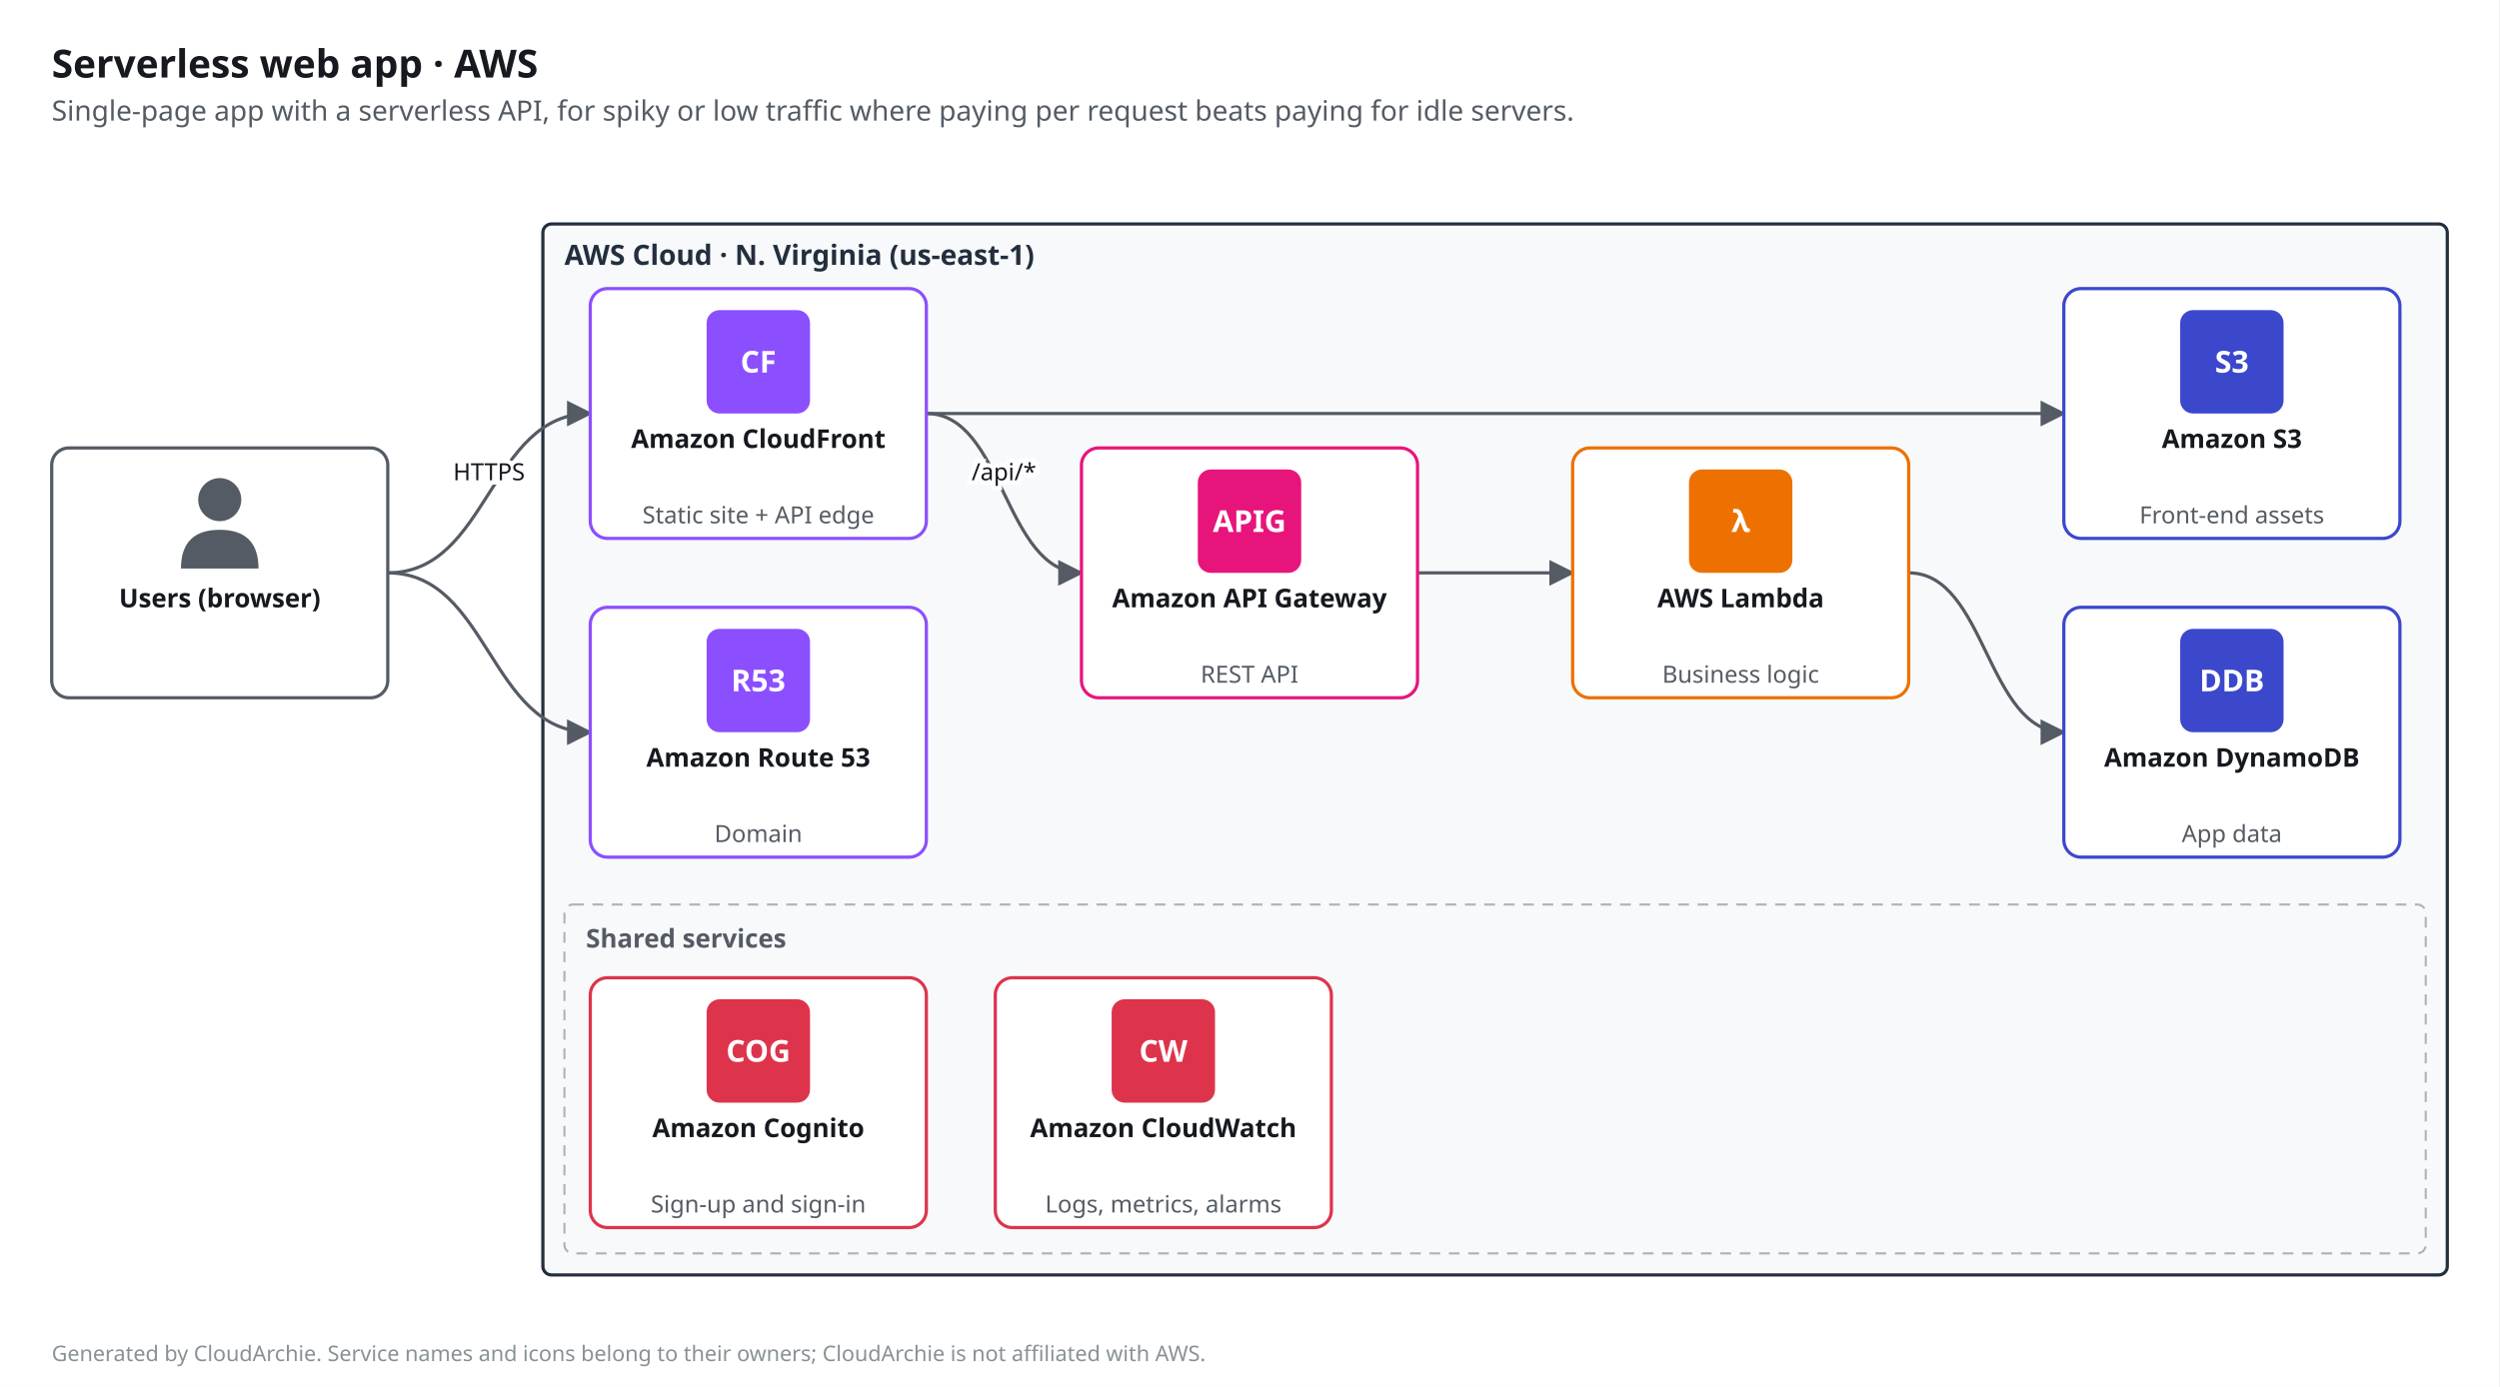
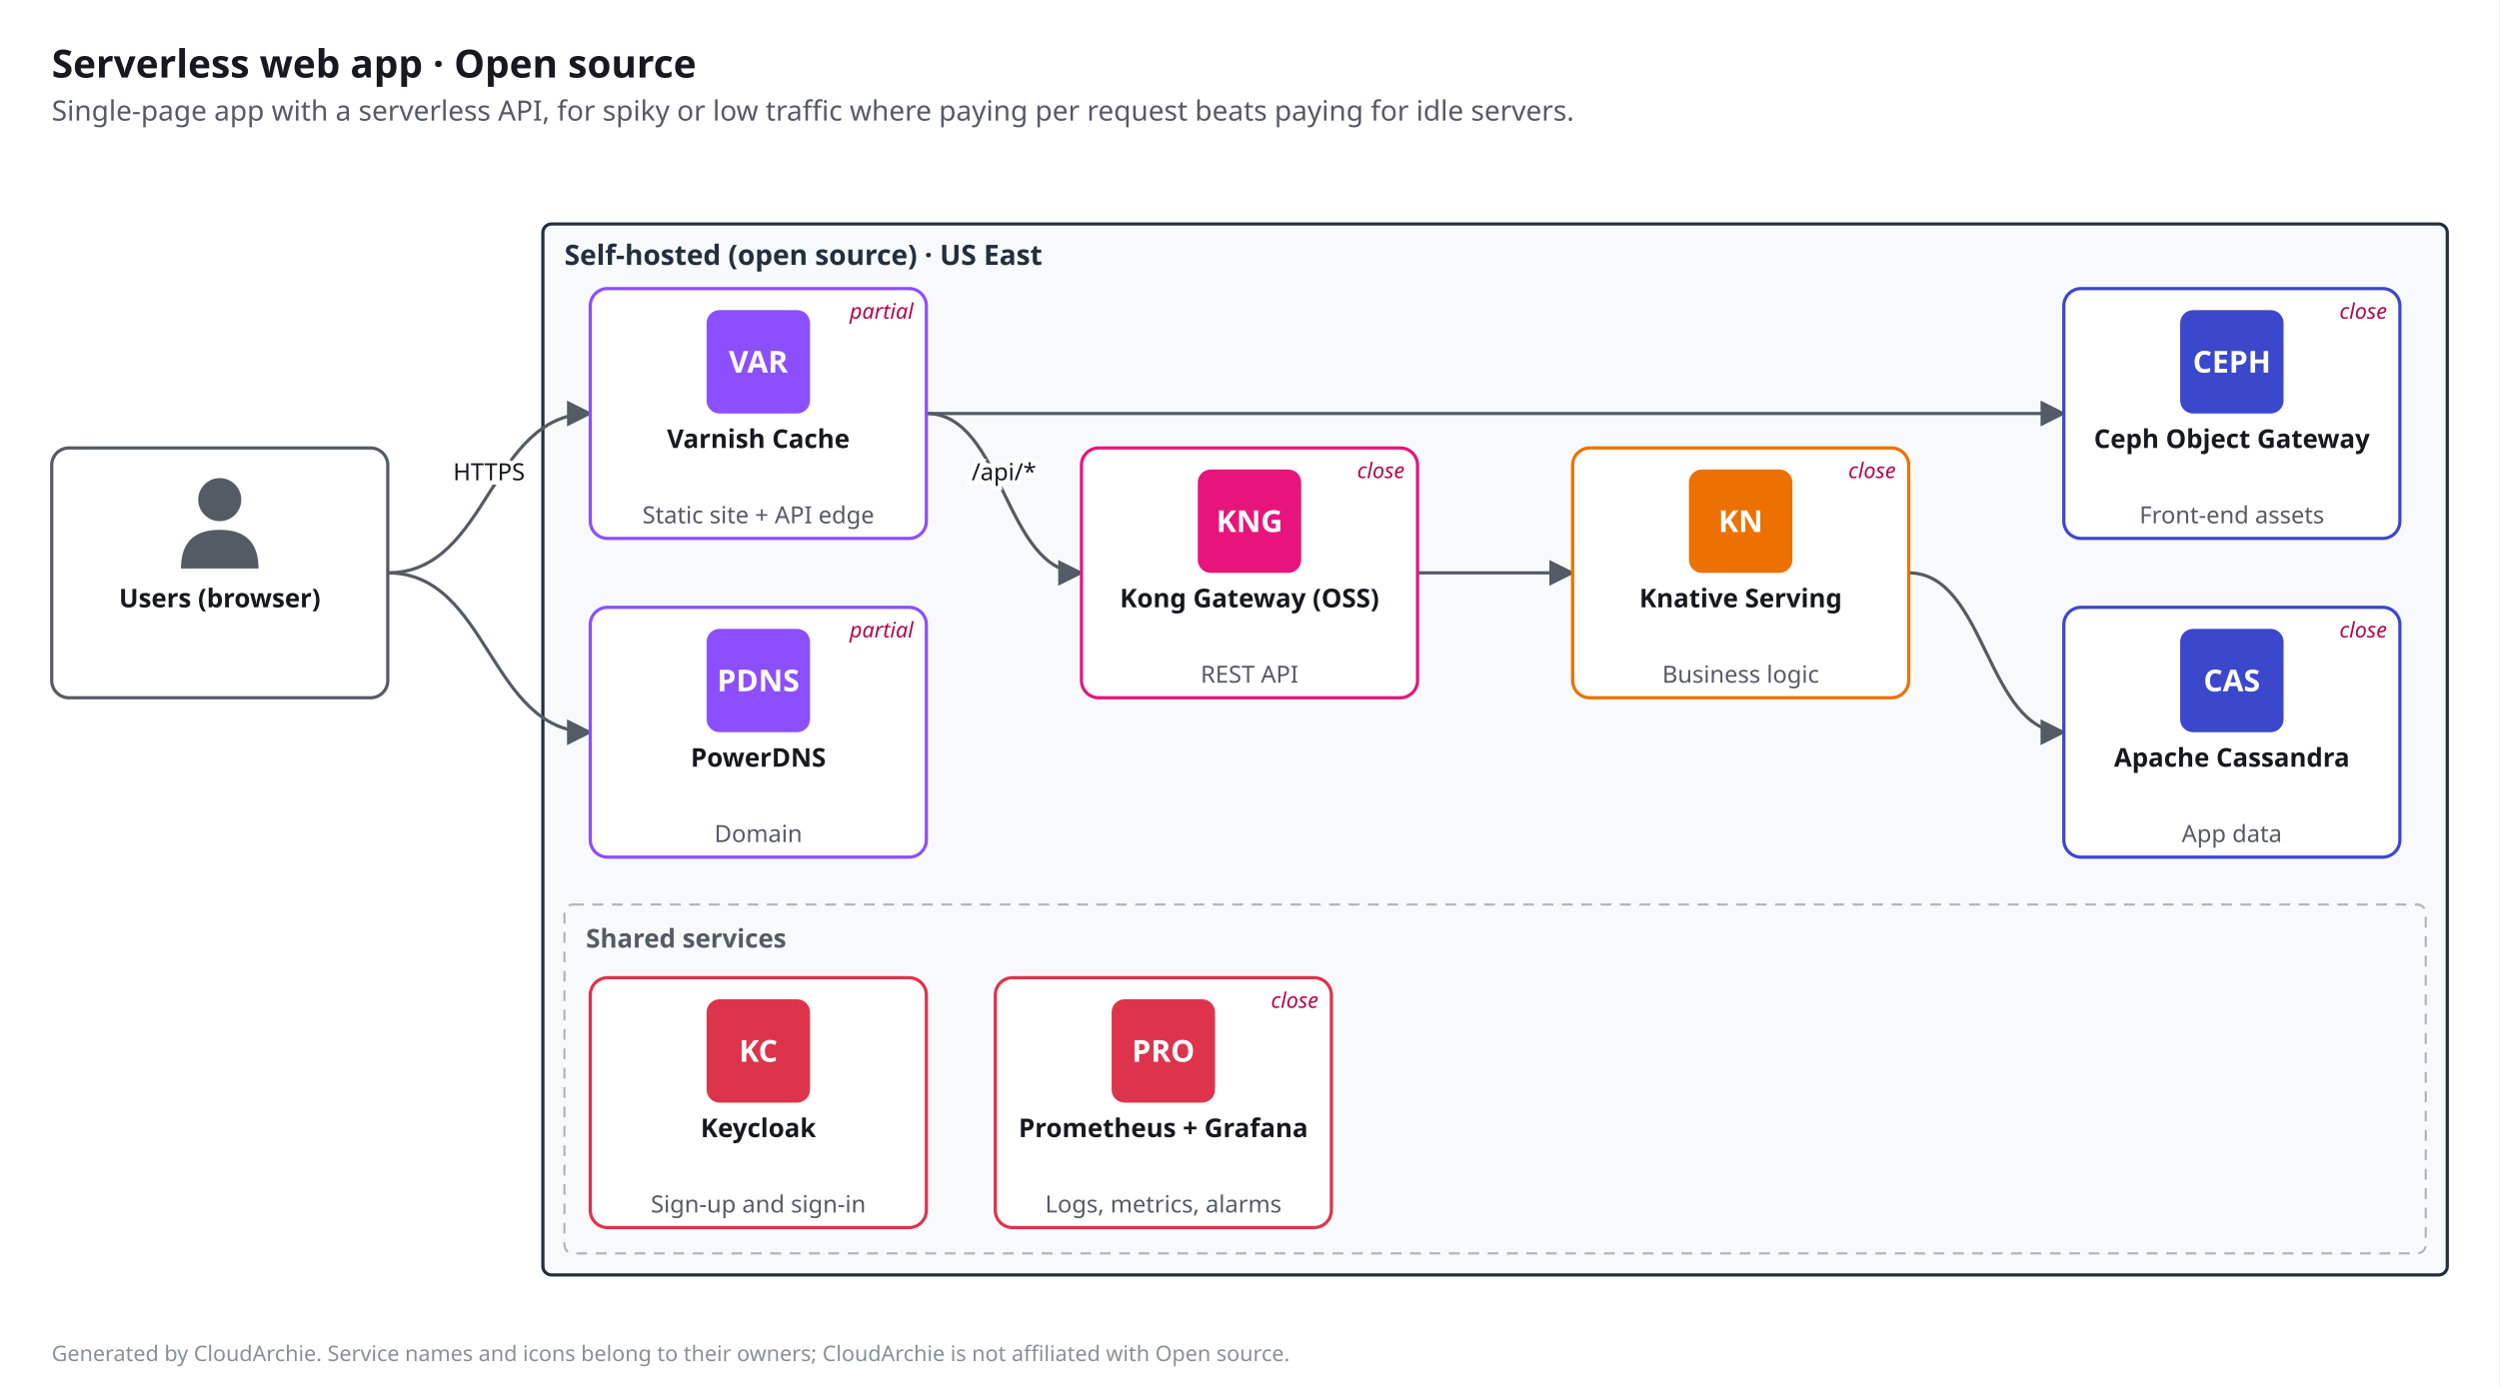
- <svg xmlns="http://www.w3.org/2000/svg" width="1160" height="644" viewBox="0 0 1160 644" role="img" aria-label="Serverless web app on AWS">
+ <svg xmlns="http://www.w3.org/2000/svg" width="1160" height="644" viewBox="0 0 1160 644" role="img" aria-label="Serverless web app on Open source">
  <style>.bg{fill:#ffffff}
.title{font:600 18px sans-serif;fill:#16191f}
.subtitle{font:13px sans-serif;fill:#545b64}
.cloud{fill:#f8f9fa;stroke:#232f3e;stroke-width:1.5}
.cloud-label{font:600 13px sans-serif;fill:#232f3e}
.band{fill:none;stroke:#aab7b8;stroke-dasharray:5 4}
.band-label{font:600 12px sans-serif;fill:#545b64}
.node-box{fill:#ffffff;stroke-width:1.5}
.badge{font:700 14px sans-serif;fill:#ffffff}
.service{font:600 12px sans-serif;fill:#16191f}
.label{font:11px sans-serif;fill:#545b64}
.fidelity{font:italic 10px sans-serif;fill:#b0084d}
.edge{fill:none;stroke:#545b64;stroke-width:1.5}
.edge-label{font:11px sans-serif;fill:#16191f;paint-order:stroke;stroke:#ffffff;stroke-width:4}
.footer{font:10px sans-serif;fill:#879196}</style>
  <defs>
    <marker id="arrow" viewBox="0 0 10 10" refX="9" refY="5" markerWidth="8" markerHeight="8" orient="auto-start-reverse">
      <path d="M0,0 L10,5 L0,10 z" fill="#545b64" />
    </marker>
  </defs>
  <rect class="bg" width="1160" height="644" />
-   <text class="title" x="24" y="36">Serverless web app · AWS</text>
+   <text class="title" x="24" y="36">Serverless web app · Open source</text>
  <text class="subtitle" x="24" y="56">Single-page app with a serverless API, for spiky or low traffic where paying per request beats paying for idle servers.</text>
  <rect class="cloud" x="252" y="104" width="884" height="488" rx="4" />
-   <text class="cloud-label" x="262" y="123">AWS Cloud · N. Virginia (us-east-1)</text>
+   <text class="cloud-label" x="262" y="123">Self-hosted (open source) · US East</text>
  <rect class="band" x="262" y="420" width="864" height="162" rx="4" />
  <text class="band-label" x="272" y="440">Shared services</text>
  <path class="edge" d="M180,266 C227,266 227,340 274,340" marker-end="url(#arrow)" />
  <path class="edge" d="M180,266 C227,266 227,192 274,192" marker-end="url(#arrow)" />
  <text class="edge-label" x="227" y="223" text-anchor="middle">HTTPS</text>
  <path class="edge" d="M430,192 C694,192 694,192 958,192" marker-end="url(#arrow)" />
  <path class="edge" d="M430,192 C466,192 466,266 502,266" marker-end="url(#arrow)" />
  <text class="edge-label" x="466" y="223" text-anchor="middle">/api/*</text>
  <path class="edge" d="M658,266 C694,266 694,266 730,266" marker-end="url(#arrow)" />
  <path class="edge" d="M886,266 C922,266 922,340 958,340" marker-end="url(#arrow)" />
  <g class="node" data-id="users" data-capability="client">
    <rect class="node-box" x="24" y="208" width="156" height="116" rx="8" style="stroke:#545B64" />
    <g fill="#545B64">
      <circle cx="102" cy="232" r="10" />
      <path d="M84,264 Q84,246 102,246 Q120,246 120,264 Z" />
    </g>
    <text class="service" x="102" y="282" text-anchor="middle">Users (browser)</text>
  </g>
  <g class="node" data-id="dns" data-capability="dns">
    <rect class="node-box" x="274" y="282" width="156" height="116" rx="8" style="stroke:#8C4FFF" />
    <rect x="328" y="292" width="48" height="48" rx="6" fill="#8C4FFF" />
-     <text class="badge" x="352" y="321" text-anchor="middle">R53</text>
-     <text class="service" x="352" y="356" text-anchor="middle">Amazon Route 53</text>
+     <text class="badge" x="352" y="321" text-anchor="middle">PDNS</text>
+     <text class="service" x="352" y="356" text-anchor="middle">PowerDNS</text>
    <text class="label" x="352" y="391" text-anchor="middle">Domain</text>
+     <text class="fidelity" x="424" y="296" text-anchor="end">partial</text>
  </g>
  <g class="node" data-id="cdn" data-capability="cdn">
    <rect class="node-box" x="274" y="134" width="156" height="116" rx="8" style="stroke:#8C4FFF" />
    <rect x="328" y="144" width="48" height="48" rx="6" fill="#8C4FFF" />
-     <text class="badge" x="352" y="173" text-anchor="middle">CF</text>
-     <text class="service" x="352" y="208" text-anchor="middle">Amazon CloudFront</text>
+     <text class="badge" x="352" y="173" text-anchor="middle">VAR</text>
+     <text class="service" x="352" y="208" text-anchor="middle">Varnish Cache</text>
    <text class="label" x="352" y="243" text-anchor="middle">Static site + API edge</text>
+     <text class="fidelity" x="424" y="148" text-anchor="end">partial</text>
  </g>
  <g class="node" data-id="site" data-capability="object-storage">
    <rect class="node-box" x="958" y="134" width="156" height="116" rx="8" style="stroke:#3B48CC" />
    <rect x="1012" y="144" width="48" height="48" rx="6" fill="#3B48CC" />
-     <text class="badge" x="1036" y="173" text-anchor="middle">S3</text>
-     <text class="service" x="1036" y="208" text-anchor="middle">Amazon S3</text>
+     <text class="badge" x="1036" y="173" text-anchor="middle">CEPH</text>
+     <text class="service" x="1036" y="208" text-anchor="middle">Ceph Object Gateway</text>
    <text class="label" x="1036" y="243" text-anchor="middle">Front-end assets</text>
+     <text class="fidelity" x="1108" y="148" text-anchor="end">close</text>
  </g>
  <g class="node" data-id="api" data-capability="api-gateway">
    <rect class="node-box" x="502" y="208" width="156" height="116" rx="8" style="stroke:#E7157B" />
    <rect x="556" y="218" width="48" height="48" rx="6" fill="#E7157B" />
-     <text class="badge" x="580" y="247" text-anchor="middle">APIG</text>
-     <text class="service" x="580" y="282" text-anchor="middle">Amazon API Gateway</text>
+     <text class="badge" x="580" y="247" text-anchor="middle">KNG</text>
+     <text class="service" x="580" y="282" text-anchor="middle">Kong Gateway (OSS)</text>
    <text class="label" x="580" y="317" text-anchor="middle">REST API</text>
+     <text class="fidelity" x="652" y="222" text-anchor="end">close</text>
  </g>
  <g class="node" data-id="functions" data-capability="serverless-function">
    <rect class="node-box" x="730" y="208" width="156" height="116" rx="8" style="stroke:#ED7100" />
    <rect x="784" y="218" width="48" height="48" rx="6" fill="#ED7100" />
-     <text class="badge" x="808" y="247" text-anchor="middle">λ</text>
-     <text class="service" x="808" y="282" text-anchor="middle">AWS Lambda</text>
+     <text class="badge" x="808" y="247" text-anchor="middle">KN</text>
+     <text class="service" x="808" y="282" text-anchor="middle">Knative Serving</text>
    <text class="label" x="808" y="317" text-anchor="middle">Business logic</text>
+     <text class="fidelity" x="880" y="222" text-anchor="end">close</text>
  </g>
  <g class="node" data-id="db" data-capability="key-value-db">
    <rect class="node-box" x="958" y="282" width="156" height="116" rx="8" style="stroke:#3B48CC" />
    <rect x="1012" y="292" width="48" height="48" rx="6" fill="#3B48CC" />
-     <text class="badge" x="1036" y="321" text-anchor="middle">DDB</text>
-     <text class="service" x="1036" y="356" text-anchor="middle">Amazon DynamoDB</text>
+     <text class="badge" x="1036" y="321" text-anchor="middle">CAS</text>
+     <text class="service" x="1036" y="356" text-anchor="middle">Apache Cassandra</text>
    <text class="label" x="1036" y="391" text-anchor="middle">App data</text>
+     <text class="fidelity" x="1108" y="296" text-anchor="end">close</text>
  </g>
  <g class="node" data-id="auth" data-capability="identity">
    <rect class="node-box" x="274" y="454" width="156" height="116" rx="8" style="stroke:#DD344C" />
    <rect x="328" y="464" width="48" height="48" rx="6" fill="#DD344C" />
-     <text class="badge" x="352" y="493" text-anchor="middle">COG</text>
-     <text class="service" x="352" y="528" text-anchor="middle">Amazon Cognito</text>
+     <text class="badge" x="352" y="493" text-anchor="middle">KC</text>
+     <text class="service" x="352" y="528" text-anchor="middle">Keycloak</text>
    <text class="label" x="352" y="563" text-anchor="middle">Sign-up and sign-in</text>
  </g>
  <g class="node" data-id="logs" data-capability="monitoring">
    <rect class="node-box" x="462" y="454" width="156" height="116" rx="8" style="stroke:#DD344C" />
    <rect x="516" y="464" width="48" height="48" rx="6" fill="#DD344C" />
-     <text class="badge" x="540" y="493" text-anchor="middle">CW</text>
-     <text class="service" x="540" y="528" text-anchor="middle">Amazon CloudWatch</text>
+     <text class="badge" x="540" y="493" text-anchor="middle">PRO</text>
+     <text class="service" x="540" y="528" text-anchor="middle">Prometheus + Grafana</text>
    <text class="label" x="540" y="563" text-anchor="middle">Logs, metrics, alarms</text>
+     <text class="fidelity" x="612" y="468" text-anchor="end">close</text>
  </g>
-   <text class="footer" x="24" y="632">Generated by CloudArchie. Service names and icons belong to their owners; CloudArchie is not affiliated with AWS.</text>
+   <text class="footer" x="24" y="632">Generated by CloudArchie. Service names and icons belong to their owners; CloudArchie is not affiliated with Open source.</text>
</svg>
